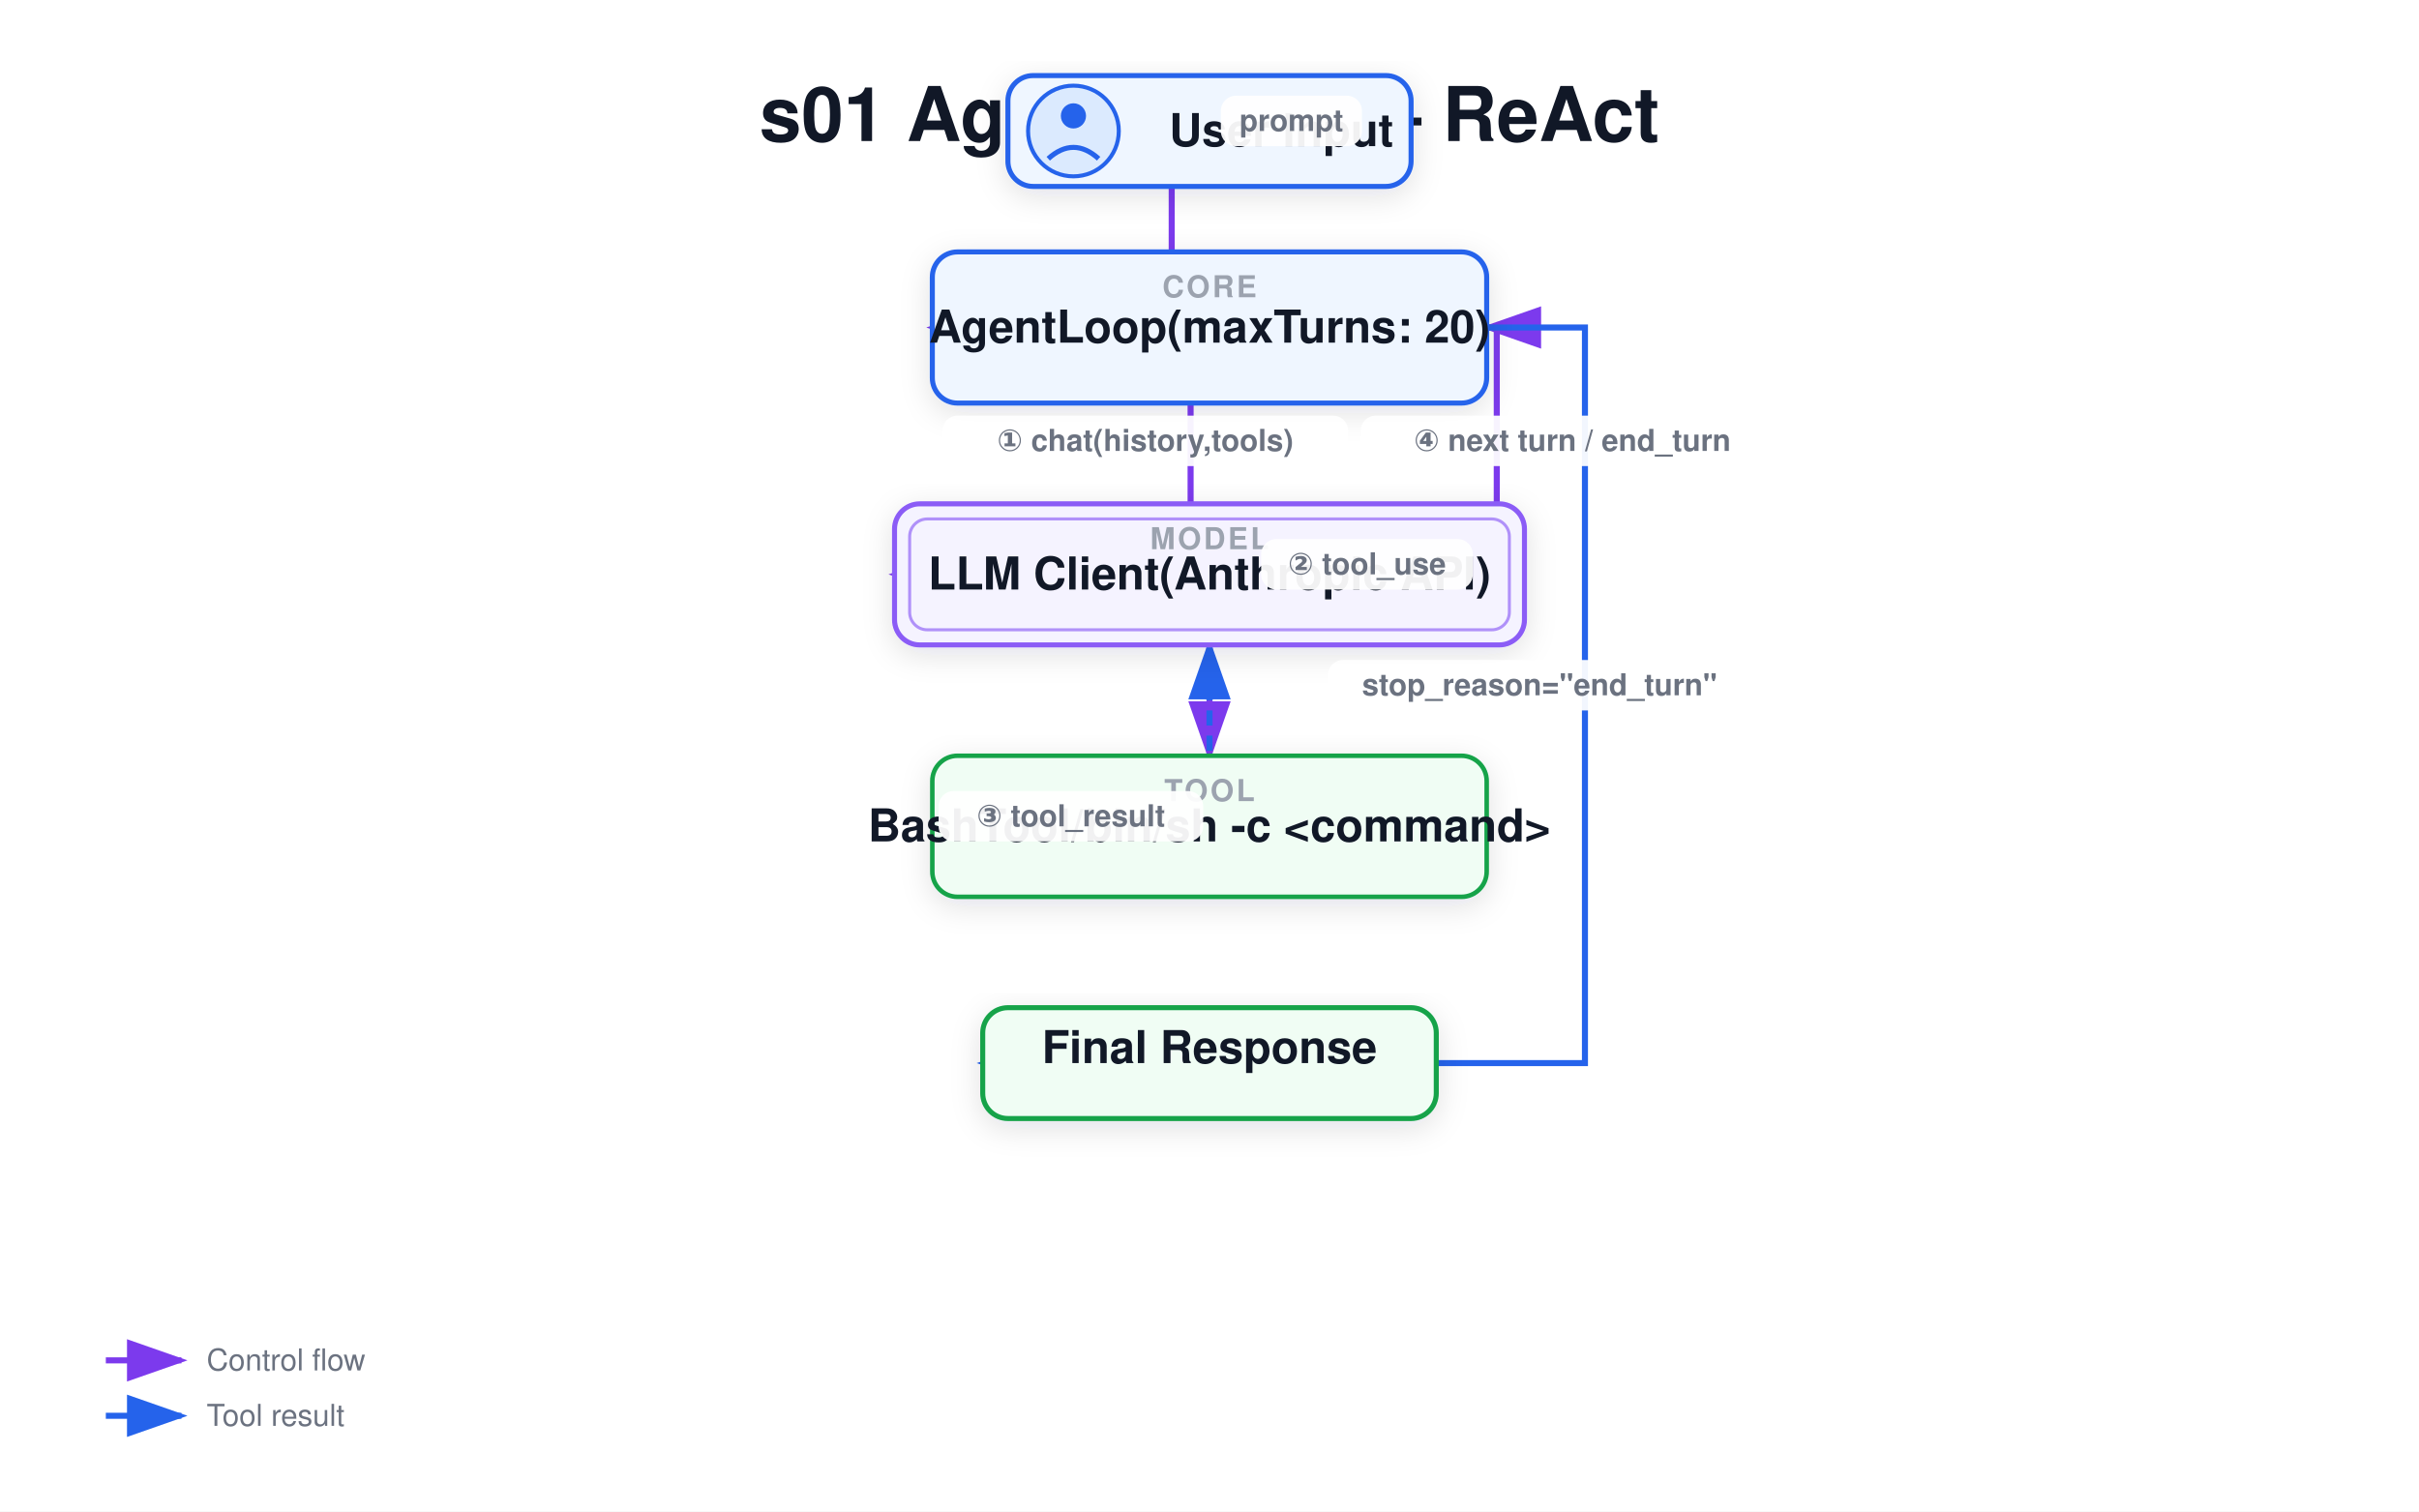
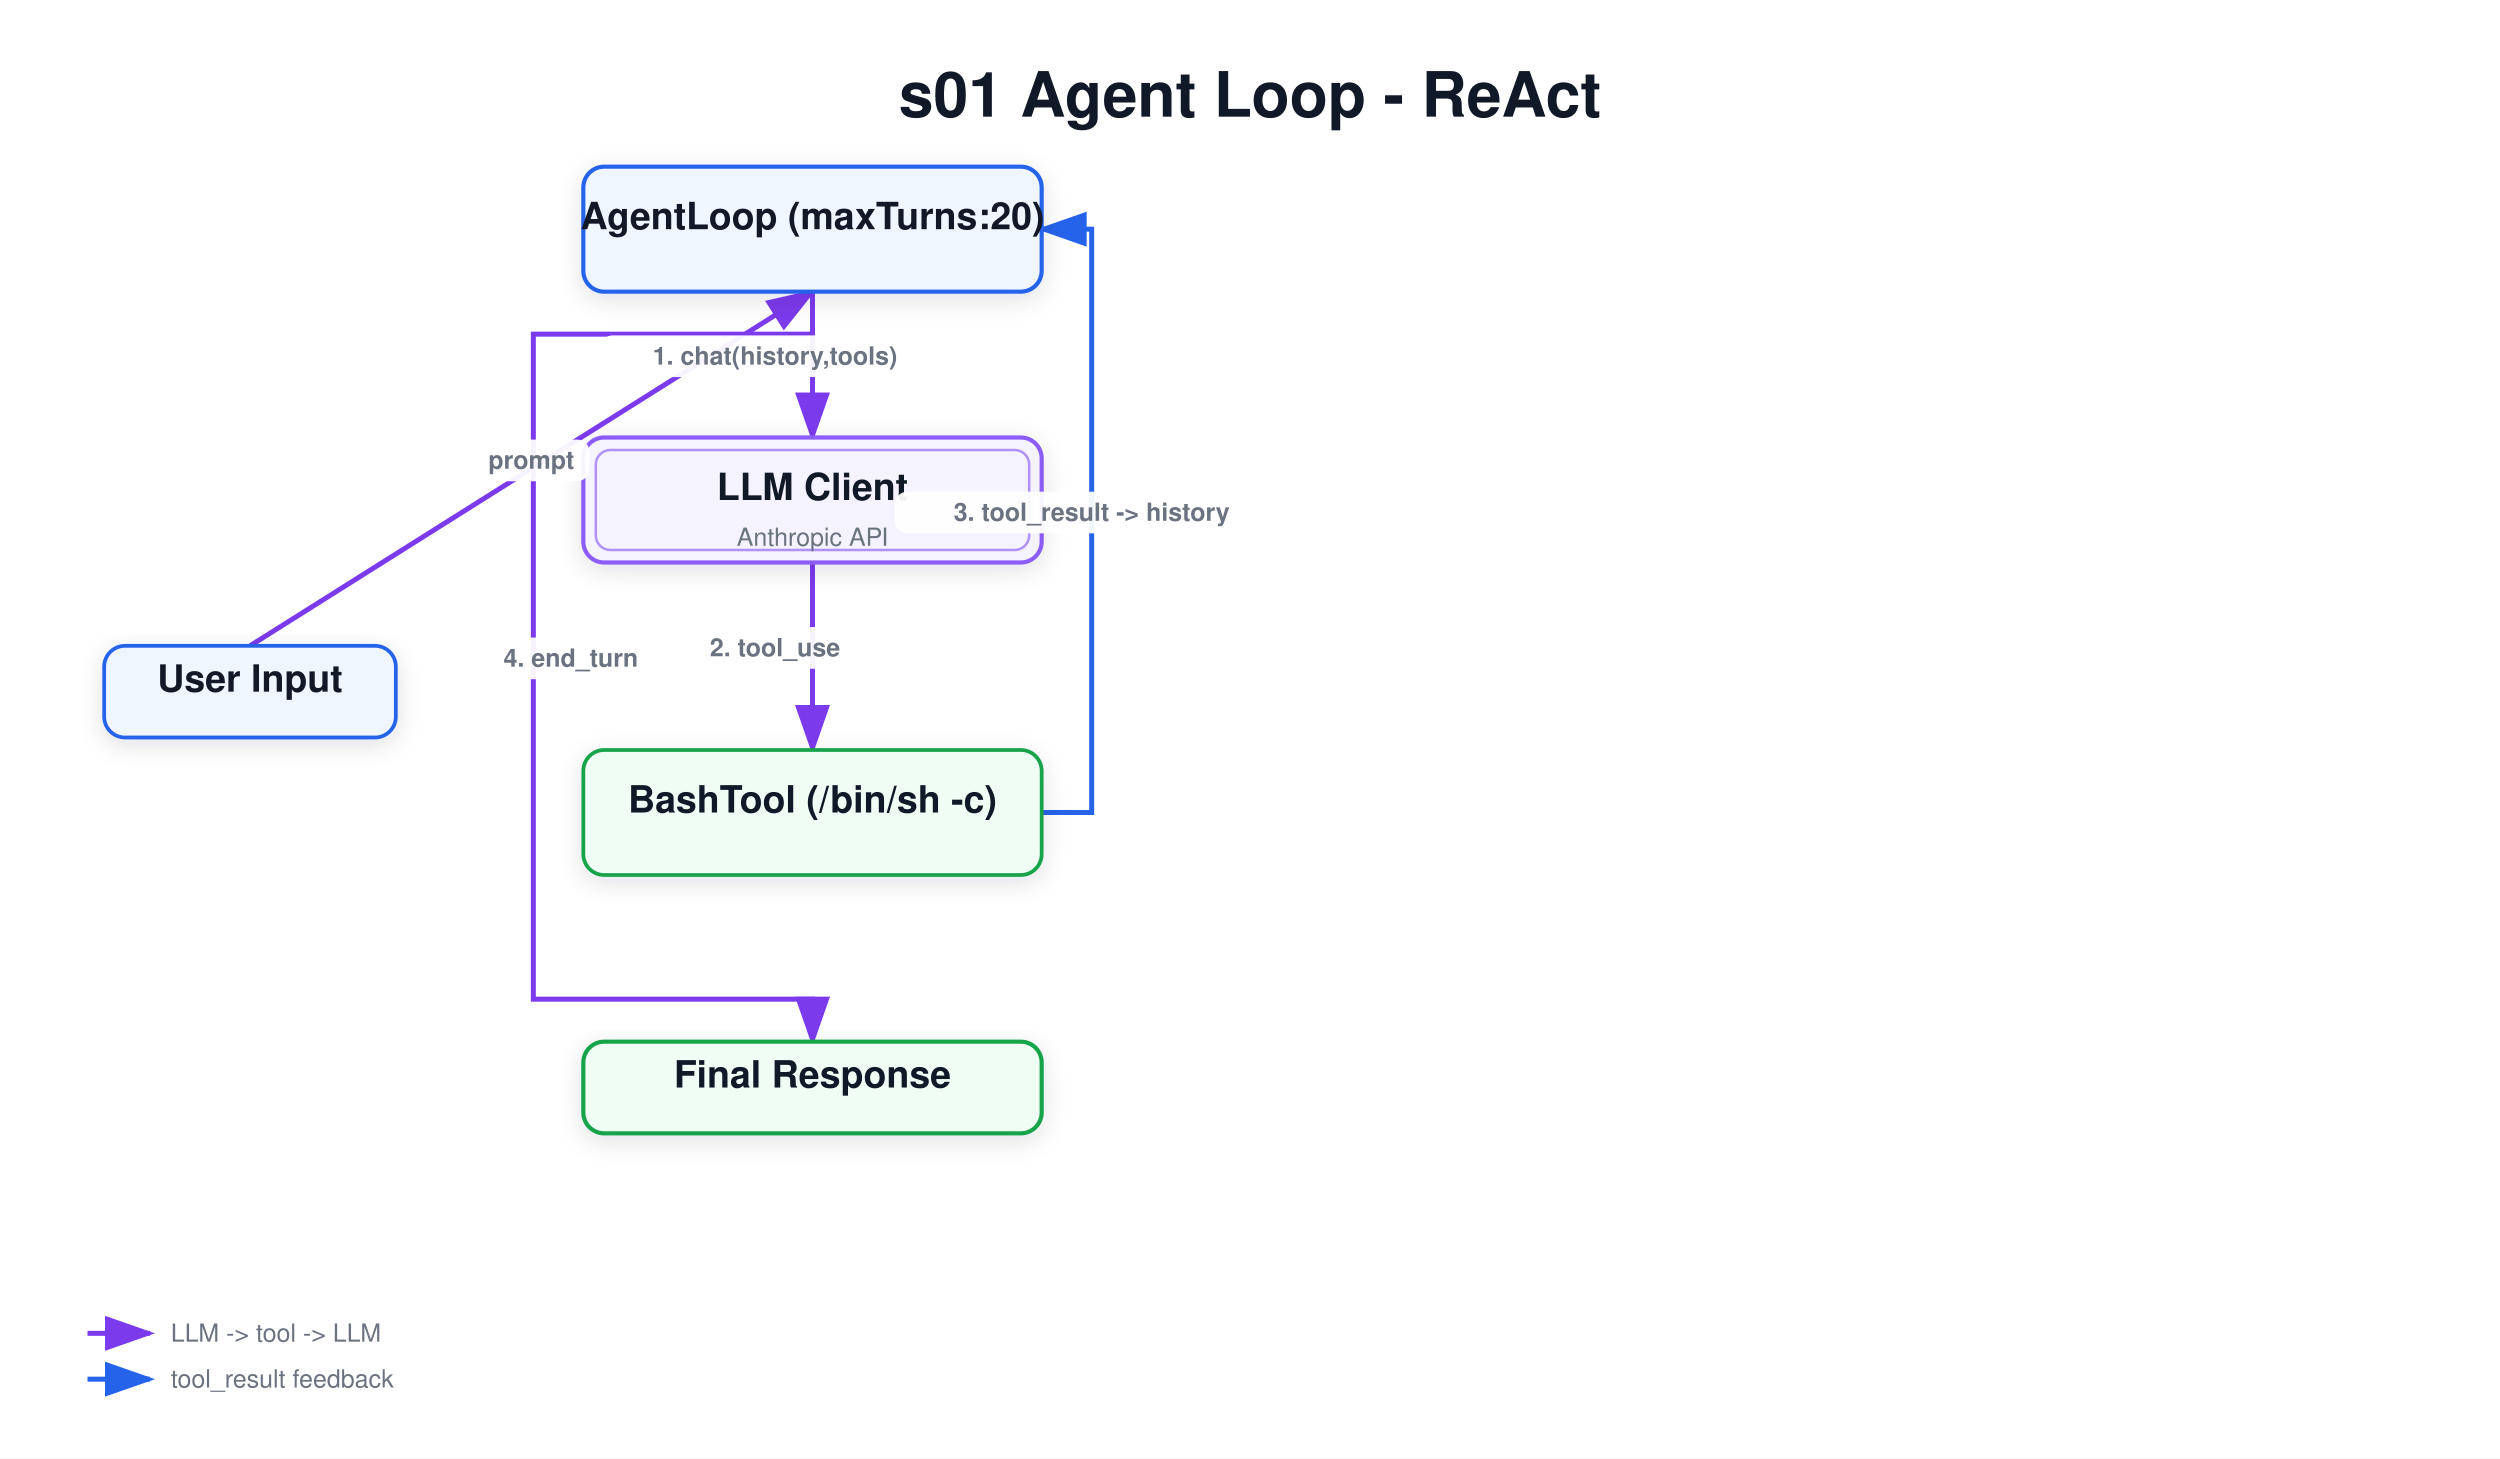
- <svg xmlns="http://www.w3.org/2000/svg" viewBox="0 0 960 600" width="960" height="600">
+ <svg xmlns="http://www.w3.org/2000/svg" viewBox="0 0 1200 700" width="1200" height="700">
  <defs>
    <marker id="arrowA" markerWidth="10" markerHeight="7" refX="9" refY="3.5" orient="auto">
      <polygon points="0 0, 10 3.5, 0 7" fill="#7c3aed" />
    </marker>
    <marker id="arrowB" markerWidth="10" markerHeight="7" refX="9" refY="3.5" orient="auto">
      <polygon points="0 0, 10 3.5, 0 7" fill="#10b981" />
    </marker>
    <marker id="arrowC" markerWidth="10" markerHeight="7" refX="9" refY="3.5" orient="auto">
      <polygon points="0 0, 10 3.5, 0 7" fill="#2563eb" />
    </marker>
    <marker id="arrowE" markerWidth="10" markerHeight="7" refX="9" refY="3.5" orient="auto">
      <polygon points="0 0, 10 3.5, 0 7" fill="#f97316" />
    </marker>
    <marker id="arrowF" markerWidth="10" markerHeight="7" refX="9" refY="3.5" orient="auto">
      <polygon points="0 0, 10 3.5, 0 7" fill="#7c3aed" />
    </marker>
    <marker id="arrowG" markerWidth="10" markerHeight="7" refX="9" refY="3.5" orient="auto">
      <polygon points="0 0, 10 3.5, 0 7" fill="#ef4444" />
    </marker>
    <marker id="arrowH" markerWidth="10" markerHeight="7" refX="9" refY="3.5" orient="auto">
      <polygon points="0 0, 10 3.5, 0 7" fill="#6b7280" />
    </marker>
    <filter id="shadowSoft" x="-20%" y="-20%" width="140%" height="160%">
      <feDropShadow dx="0" dy="3" stdDeviation="6" flood-color="#0f172a" flood-opacity="0.12" />
    </filter>
    <filter id="shadowGlass" x="-20%" y="-20%" width="140%" height="160%">
      <feDropShadow dx="0" dy="10" stdDeviation="16" flood-color="#020617" flood-opacity="0.28" />
    </filter>
    <style>
    text { font-family: 'Helvetica Neue', Helvetica, Arial, 'PingFang SC', 'Microsoft YaHei', 'Microsoft JhengHei', 'SimHei', sans-serif; }
    .title { font-size: 30px; font-weight: 700; fill: #111827; }
    .subtitle { font-size: 14px; font-weight: 500; fill: #6b7280; }
    .section { font-size: 13px; font-weight: 700; fill: #2563eb; letter-spacing: 1.4px; }
    .section-sub { font-size: 12px; font-weight: 500; fill: #94a3b8; }
    .node-title { font-size: 18px; font-weight: 700; fill: #111827; }
    .node-sub { font-size: 12px; font-weight: 500; fill: #6b7280; }
    .node-type { font-size: 12px; font-weight: 700; fill: #9ca3af; letter-spacing: 0.08em; }
    .arrow-label { font-size: 12px; font-weight: 600; fill: #6b7280; }
    .legend { font-size: 12px; font-weight: 500; fill: #6b7280; }
    .footnote { font-size: 12px; font-weight: 500; fill: #94a3b8; }
    </style>
  </defs>
-   <rect width="960.0" height="600.0" fill="#ffffff" />
-   <text x="480.0" y="56" text-anchor="middle" class="title">s01 Agent Loop — ReAct</text>
-   <path d="M 560.0,52.0 L 465.0,52.0 L 465.0,130.0 L 370.0,130.0" fill="none" stroke="#7c3aed" stroke-width="2.4" marker-end="url(#arrowA)" />
-   <path d="M 590.0,130.0 L 472.5,130.0 L 472.5,228.0 L 355.0,228.0" fill="none" stroke="#7c3aed" stroke-width="2.4" marker-end="url(#arrowA)" />
-   <path d="M 605.0,228.0 L 480.0,228.0 L 480.0,300.0" fill="none" stroke="#7c3aed" stroke-width="2.4" marker-end="url(#arrowA)" />
-   <path d="M 370.0,328.0 L 480.0,328.0 L 480.0,256.0" fill="none" stroke="#2563eb" stroke-width="2.4" marker-end="url(#arrowC)" stroke-dasharray="6,4" />
-   <path d="M 605.0,228.0 L 594.0,228.0 L 594.0,130.0 L 590.0,130.0" fill="none" stroke="#7c3aed" stroke-width="2.4" marker-end="url(#arrowA)" />
-   <path d="M 590.0,130.0 L 629.0,130.0 L 629.0,422.0 L 390.0,422.0" fill="none" stroke="#2563eb" stroke-width="2.4" marker-end="url(#arrowC)" />
-   <rect x="400.0" y="30.0" width="160.0" height="44.0" rx="10.0" fill="#eff6ff" stroke="#2563eb" stroke-width="2.0" filter="url(#shadowSoft)" />
-   <circle cx="426.0" cy="52.0" r="18" fill="#dbeafe" stroke="#2563eb" stroke-width="1.6" />
-   <circle cx="426.0" cy="46.0" r="5" fill="#2563eb" />
-   <path d="M 416.0 63.0 Q 426.0 54.0 436.0 63.0" fill="none" stroke="#2563eb" stroke-width="2" />
-   <text x="464.0" y="58.0" text-anchor="start" class="node-title">User Input</text>
-   <rect x="370.0" y="100.0" width="220.0" height="60.0" rx="10.0" fill="#eff6ff" stroke="#2563eb" stroke-width="2.0" filter="url(#shadowSoft)" />
-   <text x="480.0" y="118.0" text-anchor="middle" class="node-type">CORE</text>
-   <text x="480.0" y="136.0" text-anchor="middle" class="node-title">AgentLoop
- (maxTurns: 20)</text>
-   <rect x="355.0" y="200.0" width="250.0" height="56.0" rx="10.0" fill="#f5f3ff" stroke="#8b5cf6" stroke-width="2.0" filter="url(#shadowSoft)" />
-   <rect x="361.0" y="206.0" width="238.0" height="44.0" rx="7.0" fill="none" stroke="#8b5cf6" stroke-width="1.2" opacity="0.65" />
-   <text x="480.0" y="218.0" text-anchor="middle" class="node-type">MODEL</text>
-   <text x="480.0" y="234.0" text-anchor="middle" class="node-title">LLM Client
- (Anthropic API)</text>
-   <rect x="370.0" y="300.0" width="220.0" height="56.0" rx="10.0" fill="#f0fdf4" stroke="#16a34a" stroke-width="1.8" filter="url(#shadowSoft)" />
-   <text x="480.0" y="318.0" text-anchor="middle" class="node-type">TOOL</text>
-   <text x="480.0" y="334.0" text-anchor="middle" class="node-title">BashTool
- /bin/sh -c &lt;command&gt;</text>
-   <rect x="390.0" y="400.0" width="180.0" height="44.0" rx="10.0" fill="#f0fdf4" stroke="#16a34a" stroke-width="2.0" filter="url(#shadowSoft)" />
-   <text x="480.0" y="422.0" text-anchor="middle" class="node-title">Final Response</text>
-   <rect x="484.5" y="38.0" width="56" height="20" rx="6" fill="#ffffff" opacity="0.94" />
-   <text x="512.5" y="52.0" text-anchor="middle" class="arrow-label">prompt</text>
-   <rect x="374.0" y="165.0" width="161" height="20" rx="6" fill="#ffffff" opacity="0.94" />
-   <text x="454.5" y="179.0" text-anchor="middle" class="arrow-label">① chat(history,tools)</text>
-   <rect x="500.5" y="214.0" width="84" height="20" rx="6" fill="#ffffff" opacity="0.94" />
-   <text x="542.5" y="228.0" text-anchor="middle" class="arrow-label">② tool_use</text>
-   <rect x="372.5" y="314.0" width="105" height="20" rx="6" fill="#ffffff" opacity="0.94" />
-   <text x="425.0" y="328.0" text-anchor="middle" class="arrow-label">③ tool_result</text>
-   <rect x="540.0" y="165.0" width="168" height="20" rx="6" fill="#ffffff" opacity="0.94" />
-   <text x="624.0" y="179.0" text-anchor="middle" class="arrow-label">④ next turn / end_turn</text>
-   <rect x="527.0" y="262.0" width="168" height="20" rx="6" fill="#ffffff" opacity="0.94" />
-   <text x="611.0" y="276.0" text-anchor="middle" class="arrow-label">stop_reason="end_turn"</text>
-   <line x1="42.0" y1="540.0" x2="72.0" y2="540.0" stroke="#7c3aed" stroke-width="2.4" marker-end="url(#arrowA)" />
-   <text x="82.0" y="544.0" class="legend">Control flow</text>
-   <line x1="42.0" y1="562.0" x2="72.0" y2="562.0" stroke="#2563eb" stroke-width="2.4" marker-end="url(#arrowC)" />
-   <text x="82.0" y="566.0" class="legend">Tool result</text>
+   <rect width="1200.0" height="700.0" fill="#ffffff" />
+   <text x="600.0" y="56" text-anchor="middle" class="title">s01 Agent Loop - ReAct</text>
+   <path d="M 120.0,310.0 L 390.0,140.0" fill="none" stroke="#7c3aed" stroke-width="2.4" marker-end="url(#arrowA)" />
+   <path d="M 390.0,140.0 L 390.0,210.0" fill="none" stroke="#7c3aed" stroke-width="2.4" marker-end="url(#arrowA)" />
+   <path d="M 390.0,270.0 L 390.0,360.0" fill="none" stroke="#7c3aed" stroke-width="2.4" marker-end="url(#arrowA)" />
+   <path d="M 500.0,390.0 L 524.0,390.0 L 524.0,110.0 L 500.0,110.0" fill="none" stroke="#2563eb" stroke-width="2.4" marker-end="url(#arrowC)" />
+   <path d="M 390.0,140.0 L 390.0,160.4 L 256.0,160.4 L 256.0,479.6 L 390.0,479.6 L 390.0,500.0" fill="none" stroke="#7c3aed" stroke-width="2.4" marker-end="url(#arrowA)" />
+   <rect x="50.0" y="310.0" width="140.0" height="44.0" rx="10.0" fill="#eff6ff" stroke="#2563eb" stroke-width="1.8" filter="url(#shadowSoft)" />
+   <text x="120.0" y="332.0" text-anchor="middle" class="node-title">User Input</text>
+   <rect x="280.0" y="80.0" width="220.0" height="60.0" rx="10.0" fill="#eff6ff" stroke="#2563eb" stroke-width="2.0" filter="url(#shadowSoft)" />
+   <text x="390.0" y="110.0" text-anchor="middle" class="node-title">AgentLoop (maxTurns:20)</text>
+   <rect x="280.0" y="210.0" width="220.0" height="60.0" rx="10.0" fill="#f5f3ff" stroke="#8b5cf6" stroke-width="2.0" filter="url(#shadowSoft)" />
+   <rect x="286.0" y="216.0" width="208.0" height="48.0" rx="7.0" fill="none" stroke="#8b5cf6" stroke-width="1.2" opacity="0.65" />
+   <text x="390.0" y="240.0" text-anchor="middle" class="node-title">LLM Client</text>
+   <text x="390.0" y="262.0" text-anchor="middle" class="node-sub">Anthropic API</text>
+   <rect x="280.0" y="360.0" width="220.0" height="60.0" rx="10.0" fill="#f0fdf4" stroke="#16a34a" stroke-width="1.8" filter="url(#shadowSoft)" />
+   <text x="390.0" y="390.0" text-anchor="middle" class="node-title">BashTool (/bin/sh -c)</text>
+   <rect x="280.0" y="500.0" width="220.0" height="44.0" rx="10.0" fill="#f0fdf4" stroke="#16a34a" stroke-width="2.0" filter="url(#shadowSoft)" />
+   <text x="390.0" y="522.0" text-anchor="middle" class="node-title">Final Response</text>
+   <rect x="227.0" y="211.0" width="56" height="20" rx="6" fill="#ffffff" opacity="0.94" />
+   <text x="255.0" y="225.0" text-anchor="middle" class="arrow-label">prompt</text>
+   <rect x="288.0" y="161.0" width="168" height="20" rx="6" fill="#ffffff" opacity="0.94" />
+   <text x="372.0" y="175.0" text-anchor="middle" class="arrow-label">1. chat(history,tools)</text>
+   <rect x="326.5" y="301.0" width="91" height="20" rx="6" fill="#ffffff" opacity="0.94" />
+   <text x="372.0" y="315.0" text-anchor="middle" class="arrow-label">2. tool_use</text>
+   <rect x="429.5" y="236.0" width="189" height="20" rx="6" fill="#ffffff" opacity="0.94" />
+   <text x="524.0" y="250.0" text-anchor="middle" class="arrow-label">3. tool_result -&gt; history</text>
+   <rect x="228.5" y="306.0" width="91" height="20" rx="6" fill="#ffffff" opacity="0.94" />
+   <text x="274.0" y="320.0" text-anchor="middle" class="arrow-label">4. end_turn</text>
+   <line x1="42.0" y1="640.0" x2="72.0" y2="640.0" stroke="#7c3aed" stroke-width="2.4" marker-end="url(#arrowA)" />
+   <text x="82.0" y="644.0" class="legend">LLM -&gt; tool -&gt; LLM</text>
+   <line x1="42.0" y1="662.0" x2="72.0" y2="662.0" stroke="#2563eb" stroke-width="2.4" marker-end="url(#arrowC)" />
+   <text x="82.0" y="666.0" class="legend">tool_result feedback</text>
</svg>
